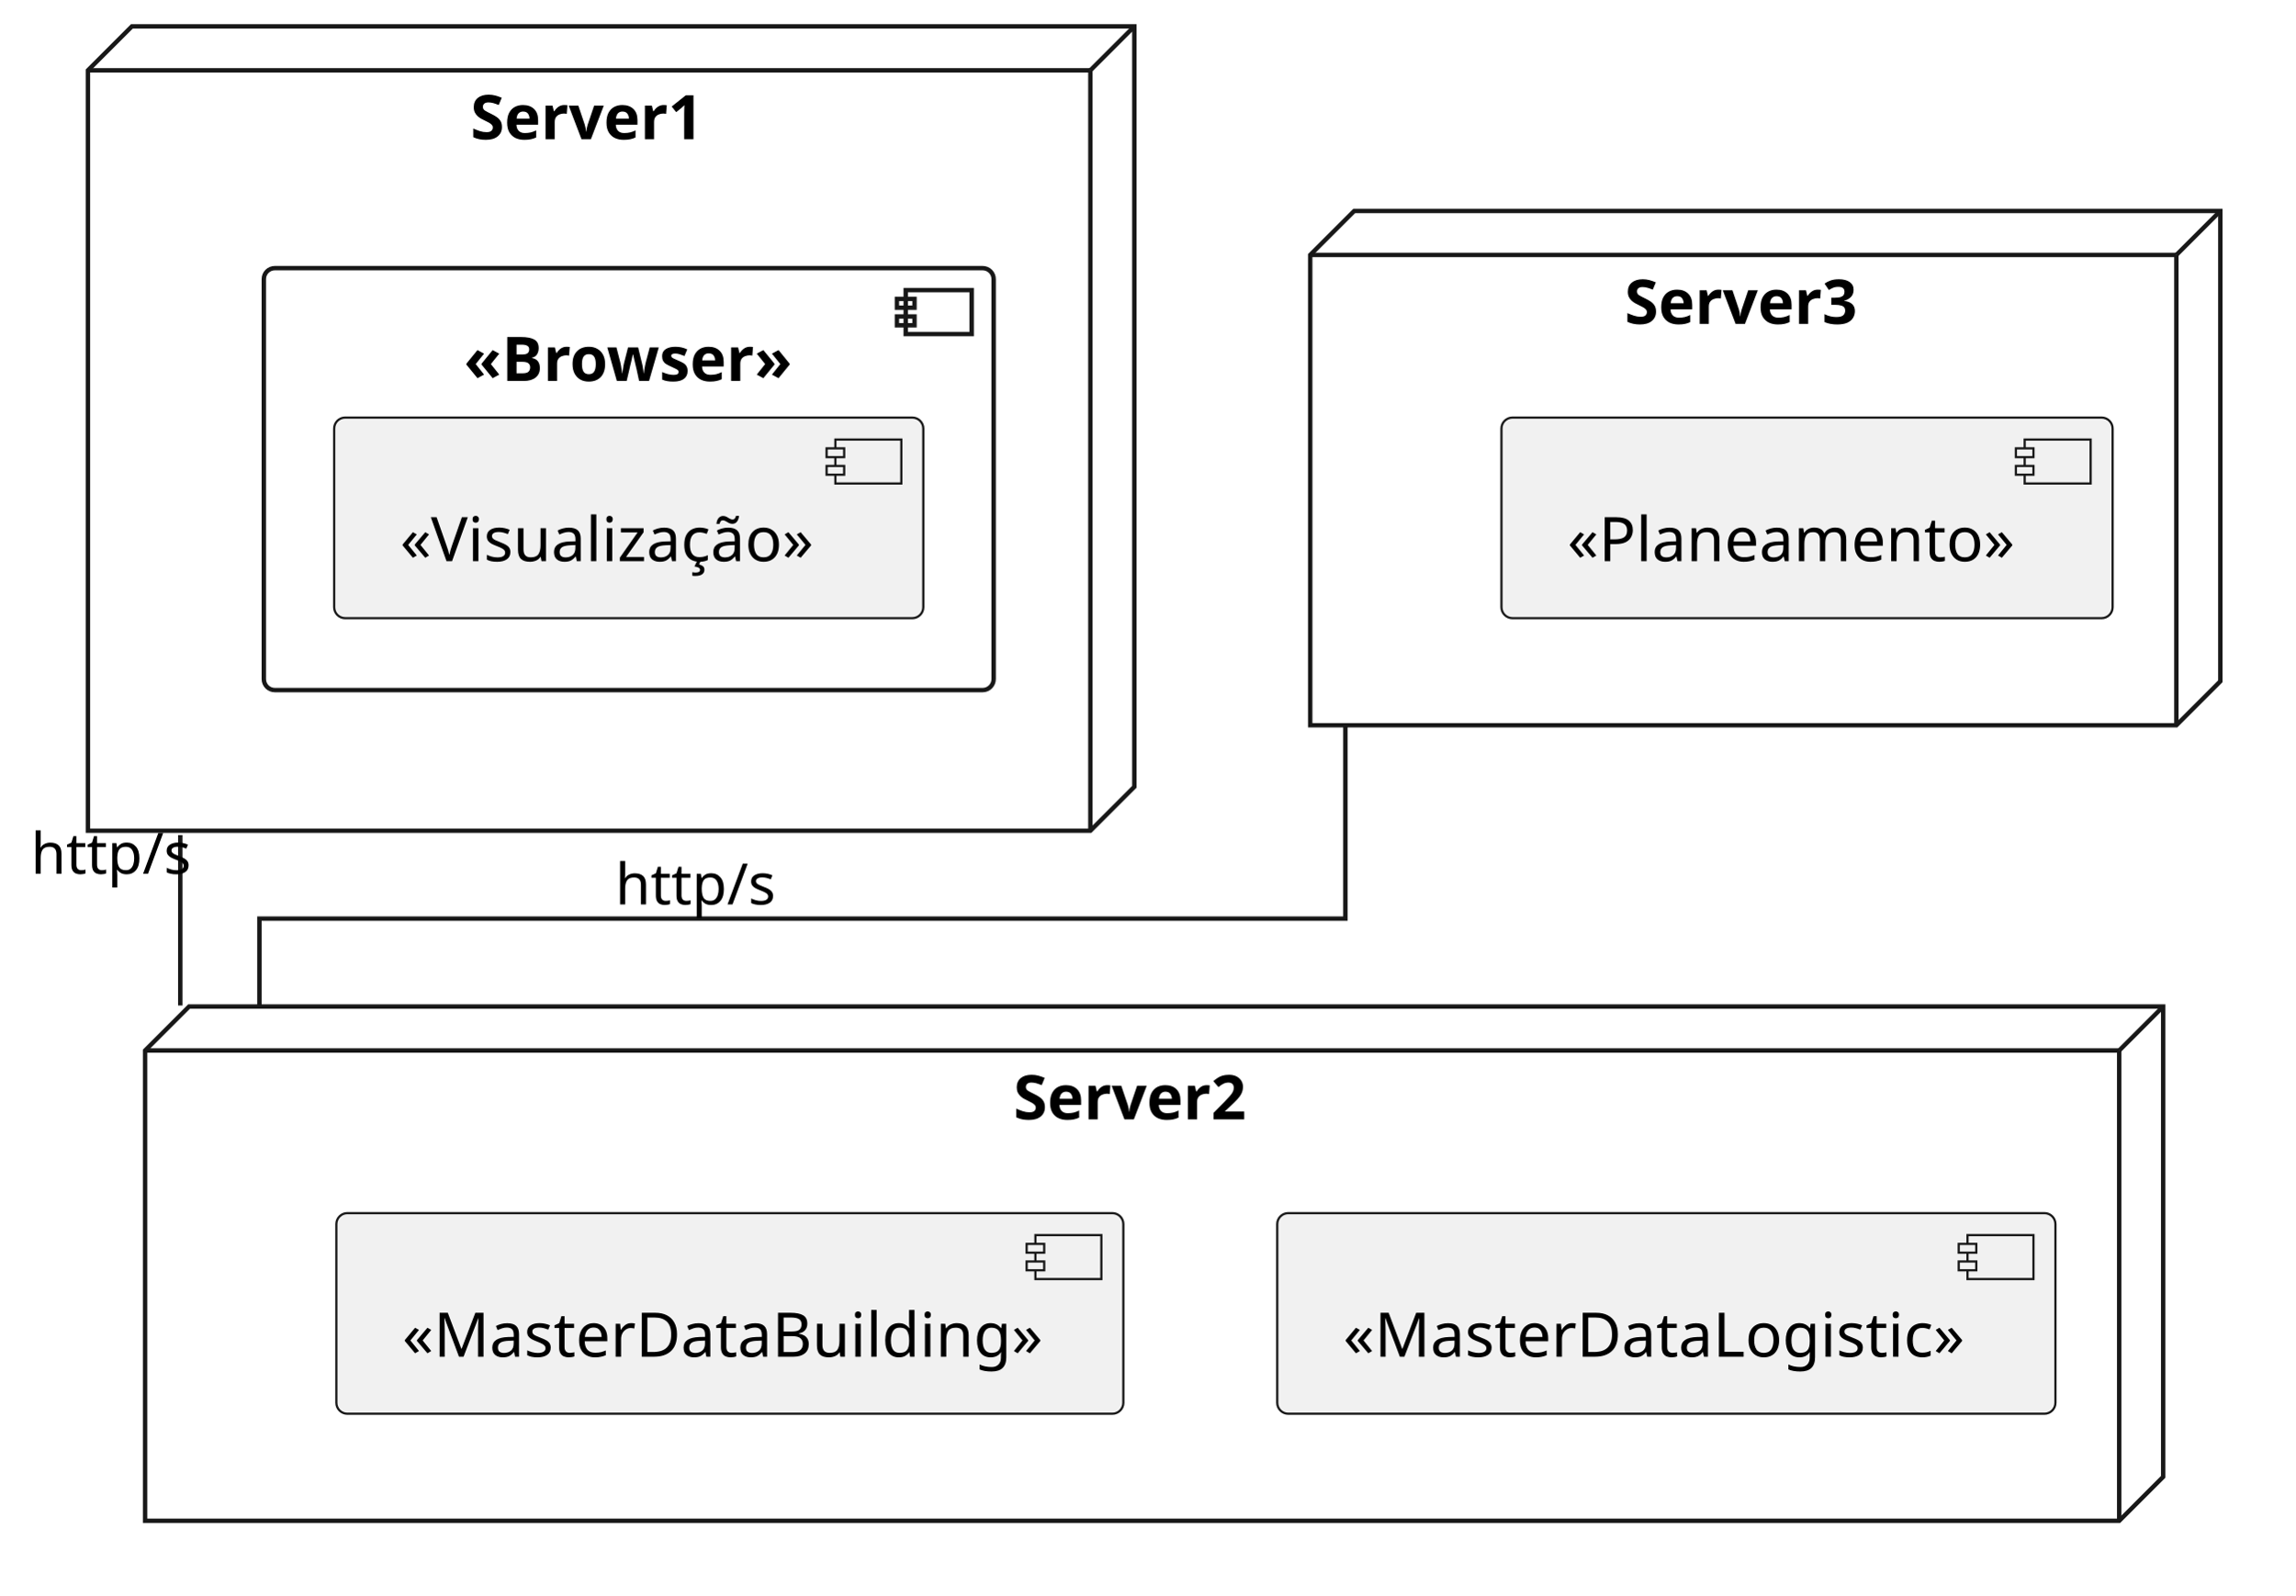
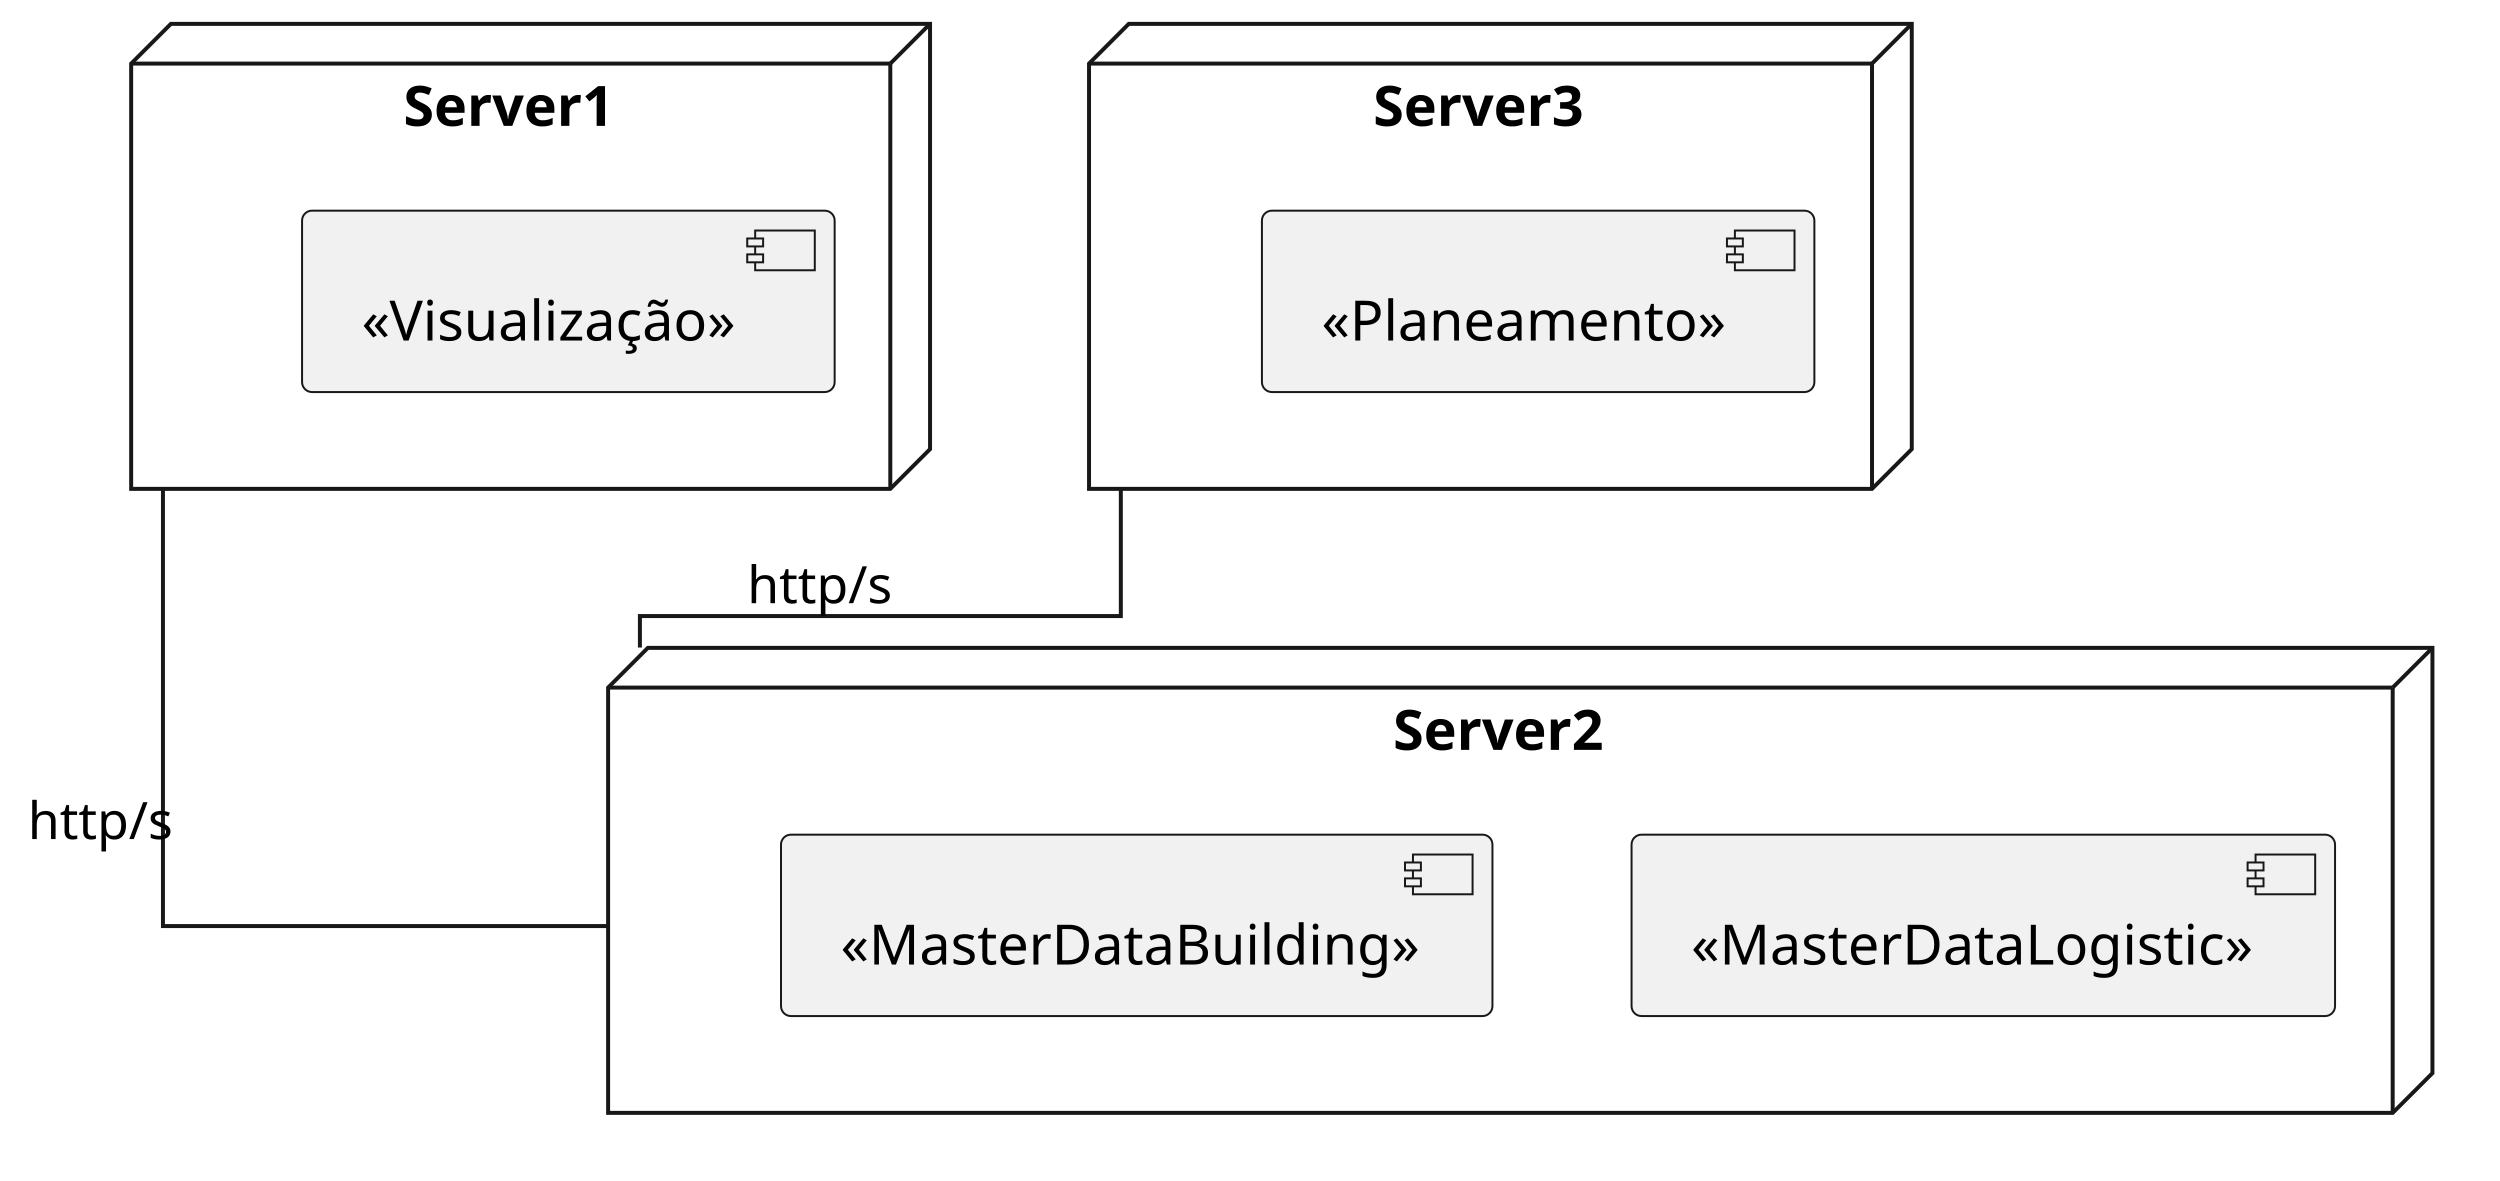
- <svg xmlns="http://www.w3.org/2000/svg" contentStyleType="text/css" height="363px" preserveAspectRatio="none" style="width:522px;height:363px;background:#FFFFFF;" version="1.1" viewBox="0 0 522 363" width="522px" zoomAndPan="magnify">
+ <svg xmlns="http://www.w3.org/2000/svg" contentStyleType="text/css" height="297px" preserveAspectRatio="none" style="width:629px;height:297px;background:#FFFFFF;" version="1.1" viewBox="0 0 629 297" width="629px" zoomAndPan="magnify">
  <defs />
  <g>
    <g id="cluster_Server1">
-       <polygon fill="none" points="20,16,30,6,258,6,258,179,248,189,20,189,20,16" style="stroke:#181818;stroke-width:1.0;" />
-       <line style="stroke:#181818;stroke-width:1.0;" x1="248" x2="258" y1="16" y2="6" />
-       <line style="stroke:#181818;stroke-width:1.0;" x1="20" x2="248" y1="16" y2="16" />
-       <line style="stroke:#181818;stroke-width:1.0;" x1="248" x2="248" y1="16" y2="189" />
-       <text fill="#000000" font-family="sans-serif" font-size="14" font-weight="bold" lengthAdjust="spacing" textLength="56" x="107" y="31.674">Server1</text>
-     </g>
-     <g id="cluster_BRW">
-       <rect fill="none" height="96" rx="2.5" ry="2.5" style="stroke:#181818;stroke-width:1.0;" width="166" x="60" y="61" />
-       <rect fill="none" height="10" style="stroke:#181818;stroke-width:1.0;" width="15" x="206" y="66" />
-       <rect fill="none" height="2" style="stroke:#181818;stroke-width:1.0;" width="4" x="204" y="68" />
-       <rect fill="none" height="2" style="stroke:#181818;stroke-width:1.0;" width="4" x="204" y="72" />
-       <text fill="#000000" font-family="sans-serif" font-size="14" font-weight="bold" lengthAdjust="spacing" textLength="75" x="105.5" y="86.674">«Browser»</text>
+       <polygon fill="none" points="33,16,43,6,234,6,234,113,224,123,33,123,33,16" style="stroke:#181818;stroke-width:1.0;" />
+       <line style="stroke:#181818;stroke-width:1.0;" x1="224" x2="234" y1="16" y2="6" />
+       <line style="stroke:#181818;stroke-width:1.0;" x1="33" x2="224" y1="16" y2="16" />
+       <line style="stroke:#181818;stroke-width:1.0;" x1="224" x2="224" y1="16" y2="123" />
+       <text fill="#000000" font-family="sans-serif" font-size="14" font-weight="bold" lengthAdjust="spacing" textLength="56" x="101.5" y="31.674">Server1</text>
    </g>
    <g id="cluster_Server2">
-       <polygon fill="none" points="33,239,43,229,492,229,492,336,482,346,33,346,33,239" style="stroke:#181818;stroke-width:1.0;" />
-       <line style="stroke:#181818;stroke-width:1.0;" x1="482" x2="492" y1="239" y2="229" />
-       <line style="stroke:#181818;stroke-width:1.0;" x1="33" x2="482" y1="239" y2="239" />
-       <line style="stroke:#181818;stroke-width:1.0;" x1="482" x2="482" y1="239" y2="346" />
-       <text fill="#000000" font-family="sans-serif" font-size="14" font-weight="bold" lengthAdjust="spacing" textLength="56" x="230.5" y="254.674">Server2</text>
+       <polygon fill="none" points="153,173,163,163,612,163,612,270,602,280,153,280,153,173" style="stroke:#181818;stroke-width:1.0;" />
+       <line style="stroke:#181818;stroke-width:1.0;" x1="602" x2="612" y1="173" y2="163" />
+       <line style="stroke:#181818;stroke-width:1.0;" x1="153" x2="602" y1="173" y2="173" />
+       <line style="stroke:#181818;stroke-width:1.0;" x1="602" x2="602" y1="173" y2="280" />
+       <text fill="#000000" font-family="sans-serif" font-size="14" font-weight="bold" lengthAdjust="spacing" textLength="56" x="350.5" y="188.674">Server2</text>
    </g>
    <g id="cluster_Server3">
-       <polygon fill="none" points="298,58,308,48,505,48,505,155,495,165,298,165,298,58" style="stroke:#181818;stroke-width:1.0;" />
-       <line style="stroke:#181818;stroke-width:1.0;" x1="495" x2="505" y1="58" y2="48" />
-       <line style="stroke:#181818;stroke-width:1.0;" x1="298" x2="495" y1="58" y2="58" />
-       <line style="stroke:#181818;stroke-width:1.0;" x1="495" x2="495" y1="58" y2="165" />
-       <text fill="#000000" font-family="sans-serif" font-size="14" font-weight="bold" lengthAdjust="spacing" textLength="56" x="369.5" y="73.674">Server3</text>
+       <polygon fill="none" points="274,16,284,6,481,6,481,113,471,123,274,123,274,16" style="stroke:#181818;stroke-width:1.0;" />
+       <line style="stroke:#181818;stroke-width:1.0;" x1="471" x2="481" y1="16" y2="6" />
+       <line style="stroke:#181818;stroke-width:1.0;" x1="274" x2="471" y1="16" y2="16" />
+       <line style="stroke:#181818;stroke-width:1.0;" x1="471" x2="471" y1="16" y2="123" />
+       <text fill="#000000" font-family="sans-serif" font-size="14" font-weight="bold" lengthAdjust="spacing" textLength="56" x="345.5" y="31.674">Server3</text>
    </g>
    <g id="elem_V">
-       <rect fill="#F1F1F1" height="45.641" rx="2.5" ry="2.5" style="stroke:#181818;stroke-width:0.5;" width="134" x="76" y="95" />
-       <rect fill="#F1F1F1" height="10" style="stroke:#181818;stroke-width:0.5;" width="15" x="190" y="100" />
-       <rect fill="#F1F1F1" height="2" style="stroke:#181818;stroke-width:0.5;" width="4" x="188" y="102" />
-       <rect fill="#F1F1F1" height="2" style="stroke:#181818;stroke-width:0.5;" width="4" x="188" y="106" />
-       <text fill="#000000" font-family="sans-serif" font-size="14" lengthAdjust="spacing" textLength="94" x="91" y="127.674">«Visualização»</text>
+       <rect fill="#F1F1F1" height="45.641" rx="2.5" ry="2.5" style="stroke:#181818;stroke-width:0.5;" width="134" x="76" y="53" />
+       <rect fill="#F1F1F1" height="10" style="stroke:#181818;stroke-width:0.5;" width="15" x="190" y="58" />
+       <rect fill="#F1F1F1" height="2" style="stroke:#181818;stroke-width:0.5;" width="4" x="188" y="60" />
+       <rect fill="#F1F1F1" height="2" style="stroke:#181818;stroke-width:0.5;" width="4" x="188" y="64" />
+       <text fill="#000000" font-family="sans-serif" font-size="14" lengthAdjust="spacing" textLength="94" x="91" y="85.674">«Visualização»</text>
    </g>
    <g id="elem_MDL">
-       <rect fill="#F1F1F1" height="45.641" rx="2.5" ry="2.5" style="stroke:#181818;stroke-width:0.5;" width="177" x="290.5" y="276" />
-       <rect fill="#F1F1F1" height="10" style="stroke:#181818;stroke-width:0.5;" width="15" x="447.5" y="281" />
-       <rect fill="#F1F1F1" height="2" style="stroke:#181818;stroke-width:0.5;" width="4" x="445.5" y="283" />
-       <rect fill="#F1F1F1" height="2" style="stroke:#181818;stroke-width:0.5;" width="4" x="445.5" y="287" />
-       <text fill="#000000" font-family="sans-serif" font-size="14" lengthAdjust="spacing" textLength="137" x="305.5" y="308.674">«MasterDataLogistic»</text>
+       <rect fill="#F1F1F1" height="45.641" rx="2.5" ry="2.5" style="stroke:#181818;stroke-width:0.5;" width="177" x="410.5" y="210" />
+       <rect fill="#F1F1F1" height="10" style="stroke:#181818;stroke-width:0.5;" width="15" x="567.5" y="215" />
+       <rect fill="#F1F1F1" height="2" style="stroke:#181818;stroke-width:0.5;" width="4" x="565.5" y="217" />
+       <rect fill="#F1F1F1" height="2" style="stroke:#181818;stroke-width:0.5;" width="4" x="565.5" y="221" />
+       <text fill="#000000" font-family="sans-serif" font-size="14" lengthAdjust="spacing" textLength="137" x="425.5" y="242.674">«MasterDataLogistic»</text>
    </g>
    <g id="elem_MDB">
-       <rect fill="#F1F1F1" height="45.641" rx="2.5" ry="2.5" style="stroke:#181818;stroke-width:0.5;" width="179" x="76.5" y="276" />
-       <rect fill="#F1F1F1" height="10" style="stroke:#181818;stroke-width:0.5;" width="15" x="235.5" y="281" />
-       <rect fill="#F1F1F1" height="2" style="stroke:#181818;stroke-width:0.5;" width="4" x="233.5" y="283" />
-       <rect fill="#F1F1F1" height="2" style="stroke:#181818;stroke-width:0.5;" width="4" x="233.5" y="287" />
-       <text fill="#000000" font-family="sans-serif" font-size="14" lengthAdjust="spacing" textLength="139" x="91.5" y="308.674">«MasterDataBuilding»</text>
+       <rect fill="#F1F1F1" height="45.641" rx="2.5" ry="2.5" style="stroke:#181818;stroke-width:0.5;" width="179" x="196.5" y="210" />
+       <rect fill="#F1F1F1" height="10" style="stroke:#181818;stroke-width:0.5;" width="15" x="355.5" y="215" />
+       <rect fill="#F1F1F1" height="2" style="stroke:#181818;stroke-width:0.5;" width="4" x="353.5" y="217" />
+       <rect fill="#F1F1F1" height="2" style="stroke:#181818;stroke-width:0.5;" width="4" x="353.5" y="221" />
+       <text fill="#000000" font-family="sans-serif" font-size="14" lengthAdjust="spacing" textLength="139" x="211.5" y="242.674">«MasterDataBuilding»</text>
    </g>
    <g id="elem_P">
-       <rect fill="#F1F1F1" height="45.641" rx="2.5" ry="2.5" style="stroke:#181818;stroke-width:0.5;" width="139" x="341.5" y="95" />
-       <rect fill="#F1F1F1" height="10" style="stroke:#181818;stroke-width:0.5;" width="15" x="460.5" y="100" />
-       <rect fill="#F1F1F1" height="2" style="stroke:#181818;stroke-width:0.5;" width="4" x="458.5" y="102" />
-       <rect fill="#F1F1F1" height="2" style="stroke:#181818;stroke-width:0.5;" width="4" x="458.5" y="106" />
-       <text fill="#000000" font-family="sans-serif" font-size="14" lengthAdjust="spacing" textLength="99" x="356.5" y="127.674">«Planeamento»</text>
+       <rect fill="#F1F1F1" height="45.641" rx="2.5" ry="2.5" style="stroke:#181818;stroke-width:0.5;" width="139" x="317.5" y="53" />
+       <rect fill="#F1F1F1" height="10" style="stroke:#181818;stroke-width:0.5;" width="15" x="436.5" y="58" />
+       <rect fill="#F1F1F1" height="2" style="stroke:#181818;stroke-width:0.5;" width="4" x="434.5" y="60" />
+       <rect fill="#F1F1F1" height="2" style="stroke:#181818;stroke-width:0.5;" width="4" x="434.5" y="64" />
+       <text fill="#000000" font-family="sans-serif" font-size="14" lengthAdjust="spacing" textLength="99" x="332.5" y="85.674">«Planeamento»</text>
    </g>
    <g id="link_Server1_Server2">
-       <path codeLine="26" d="M41,189.99 C41,190.662 41,191.335 41,192.01 C41,193.359 41,194.714 41,196.072 C41,198.789 41,201.52 41,204.257 C41,209.732 41,215.226 41,220.662 C41,223.379 41,226.082 41,228.76 " fill="none" id="Server1-Server2" style="stroke:#181818;stroke-width:1.0;" />
-       <text fill="#000000" font-family="sans-serif" font-size="13" lengthAdjust="spacing" textLength="33" x="7" y="198.789">http/s</text>
+       <path codeLine="24" d="M41,123.318 C41,125.52 41,127.76 41,130.031 C41,139.114 41,148.682 41,158.179 C41,196.165 41,233 41,233 C41,233 68.252,233 96.782,233 C111.047,233 125.632,233 137.289,233 C143.117,233 148.214,233 152.173,233 C152.42,233 152.663,233 152.901,233 " fill="none" id="Server1-Server2" style="stroke:#181818;stroke-width:1.0;" />
+       <text fill="#000000" font-family="sans-serif" font-size="13" lengthAdjust="spacing" textLength="33" x="7" y="211.109">http/s</text>
    </g>
    <g id="link_Server3_Server2">
-       <path codeLine="27" d="M306,165.174 C306,165.343 306,165.512 306,165.681 C306,166.02 306,166.358 306,166.696 C306,188.333 306,209 306,209 C306,209 59,209 59,209 C59,209 59,214.625 59,223.062 C59,224.117 59,225.216 59,226.353 C59,226.921 59,227.5 59,228.087 C59,228.38 59,228.676 59,228.974 " fill="none" id="Server3-Server2" style="stroke:#181818;stroke-width:1.0;" />
-       <text fill="#000000" font-family="sans-serif" font-size="13" lengthAdjust="spacing" textLength="33" x="139.93" y="205.769">http/s</text>
+       <path codeLine="25" d="M282,123.087 C282,123.232 282,123.376 282,123.52 C282,124.098 282,124.673 282,125.245 C282,127.533 282,129.775 282,131.937 C282,136.26 282,140.264 282,143.681 C282,150.514 282,155 282,155 C282,155 161,155 161,155 C161,155 161,156.107 161,158.058 C161,159.033 161,160.219 161,161.583 C161,161.924 161,162.276 161,162.639 C161,162.73 161,162.821 161,162.913 " fill="none" id="Server3-Server2" style="stroke:#181818;stroke-width:1.0;" />
+       <text fill="#000000" font-family="sans-serif" font-size="13" lengthAdjust="spacing" textLength="33" x="188" y="151.769">http/s</text>
    </g>
  </g>
</svg>
